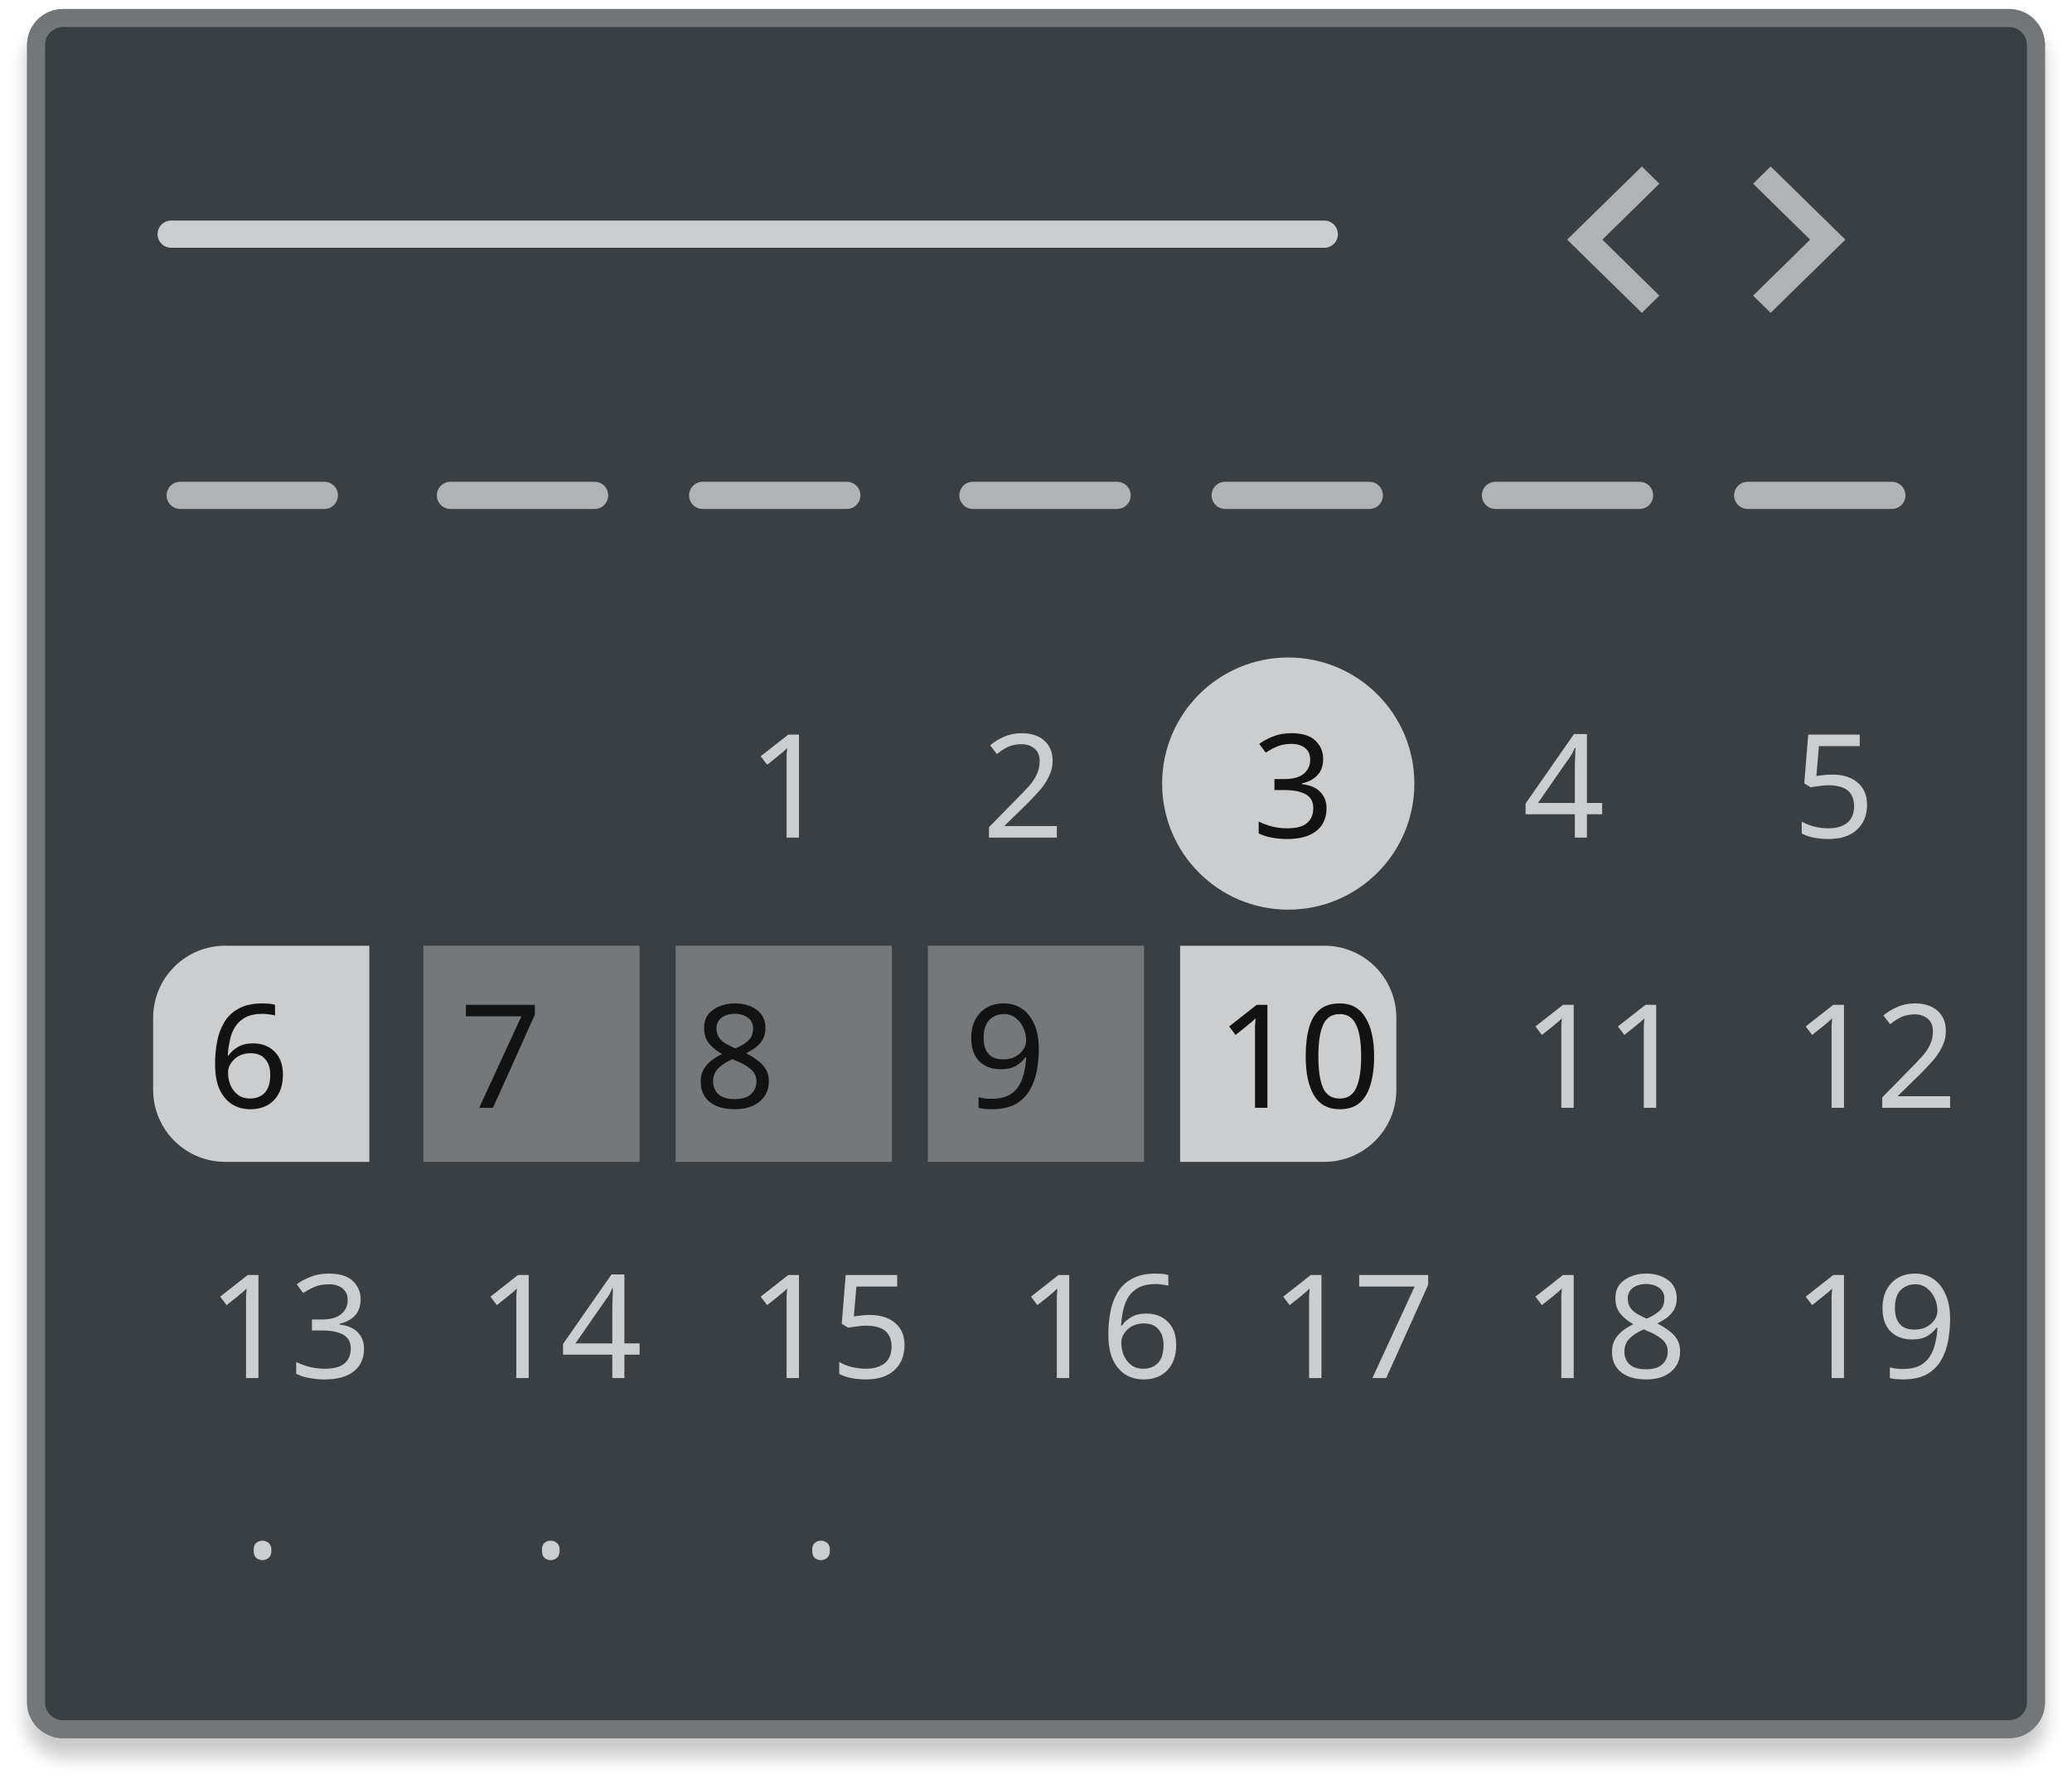
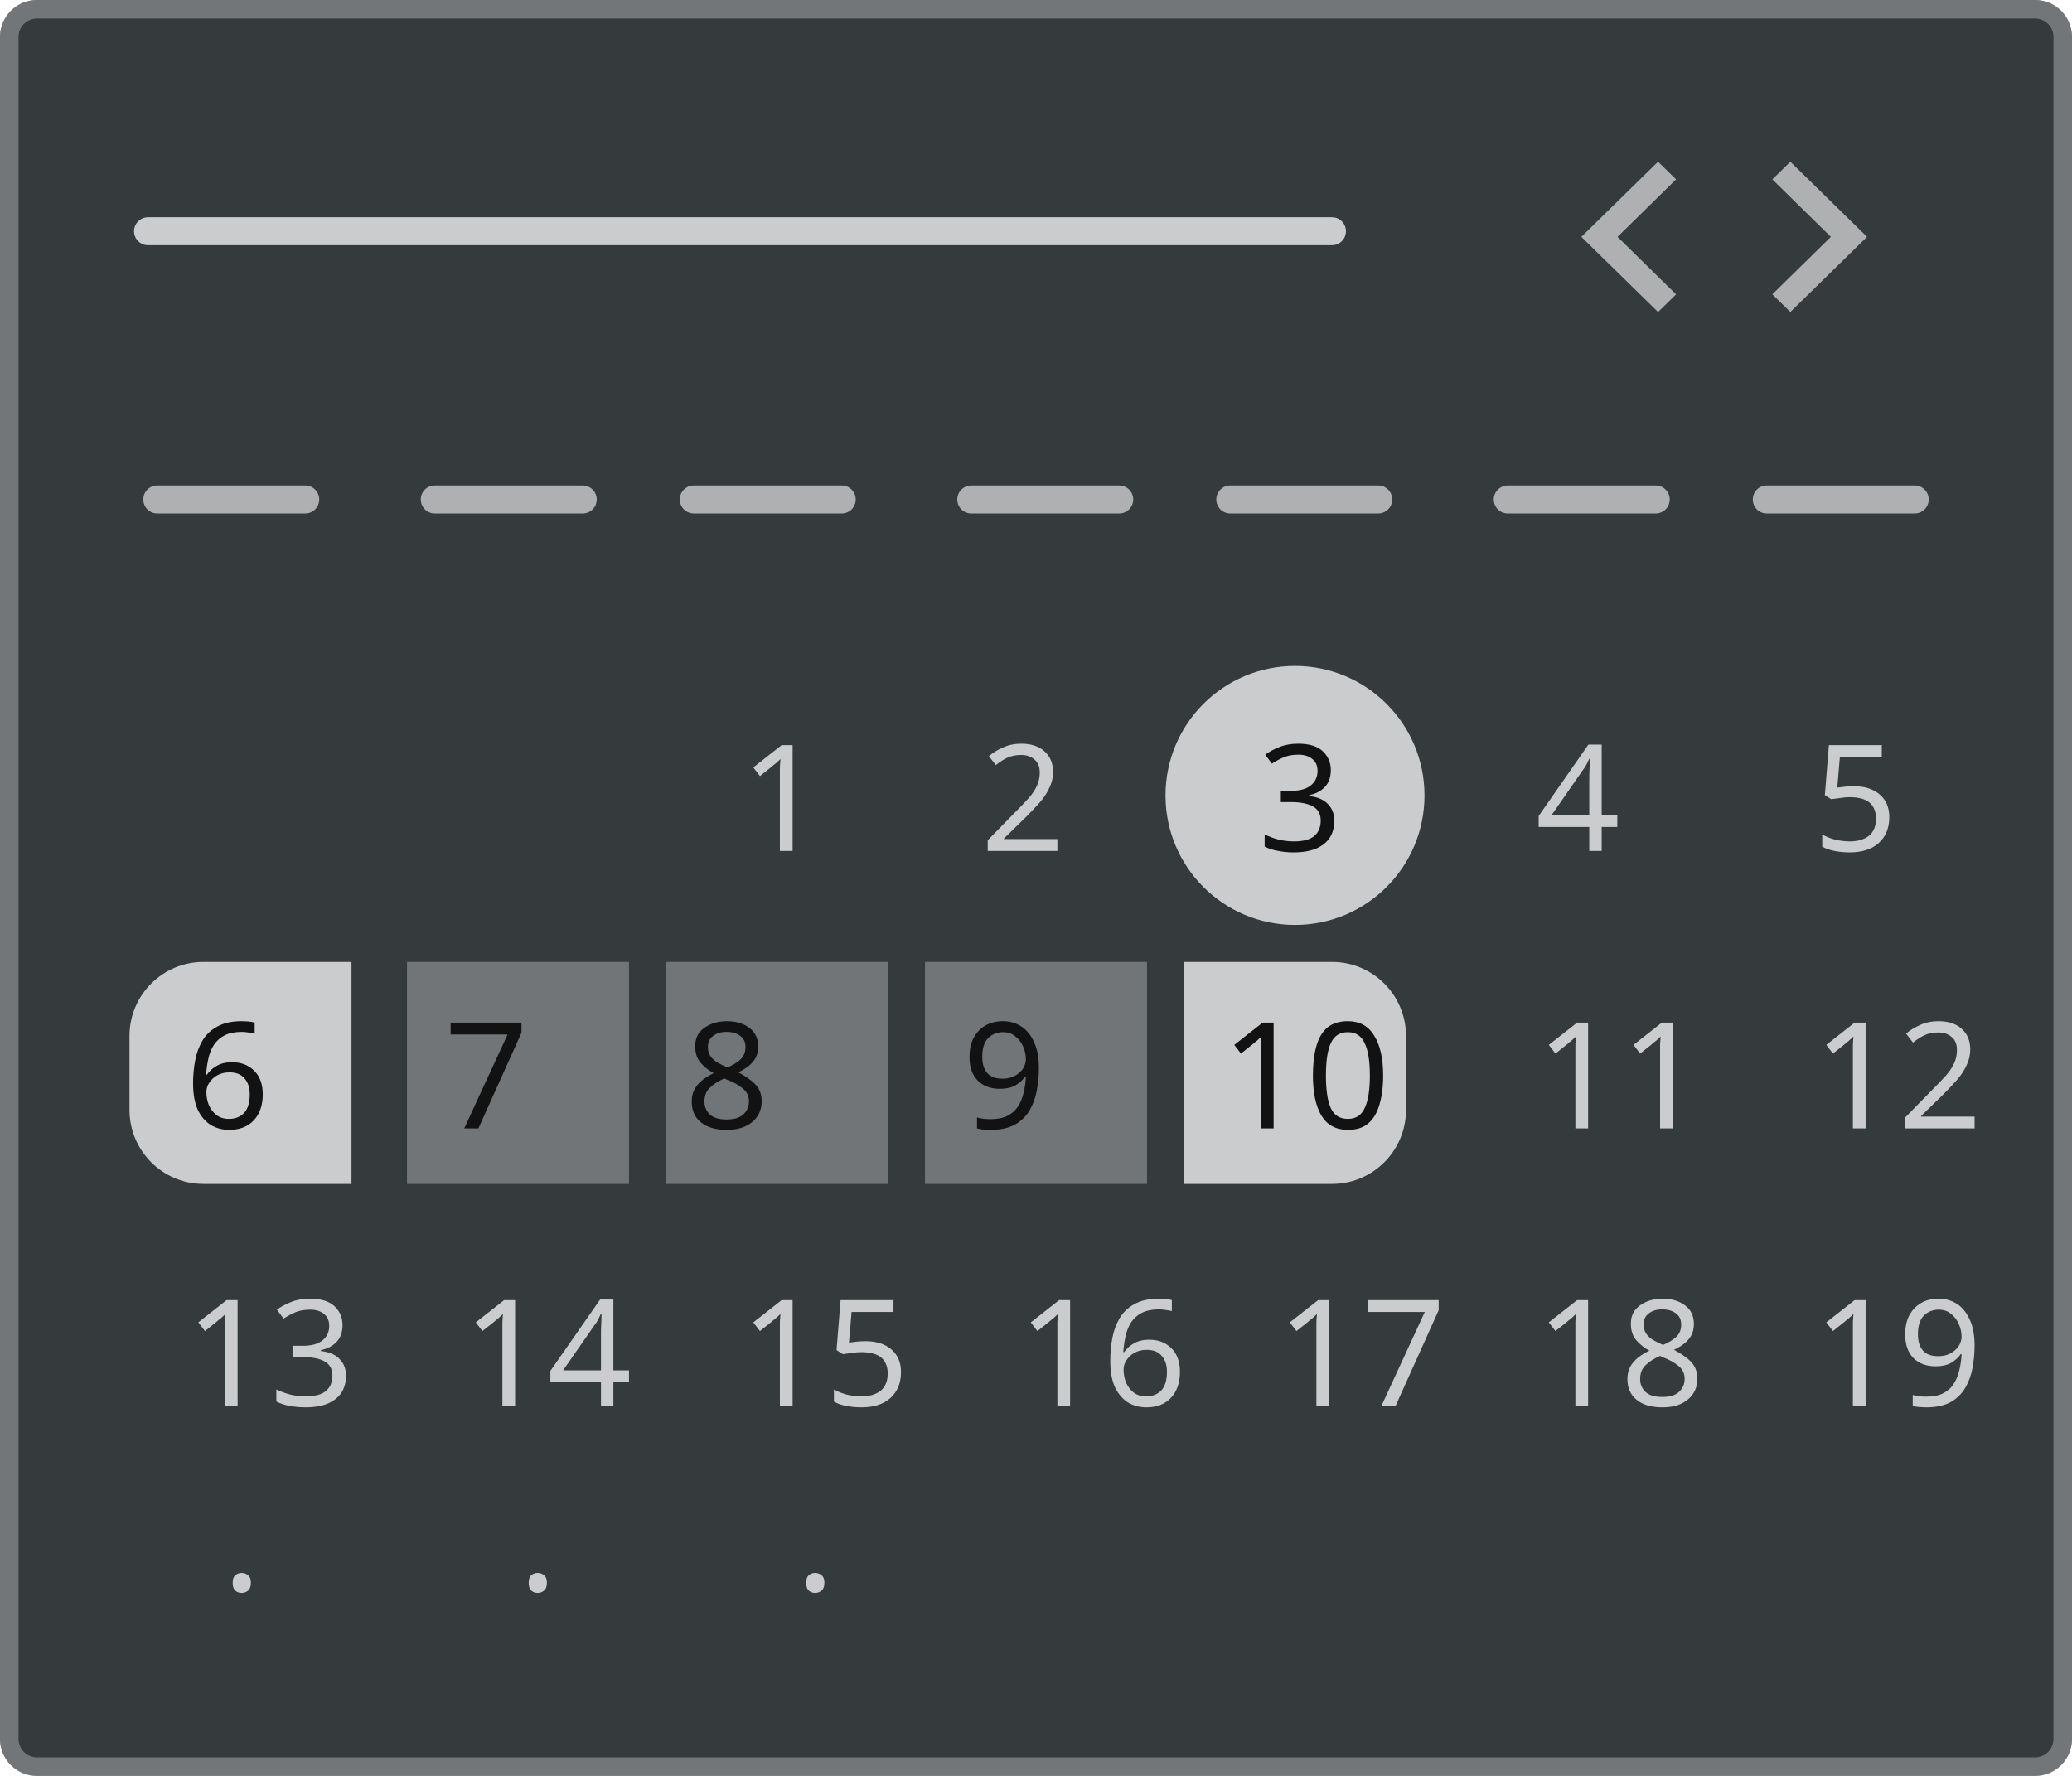
- <svg xmlns="http://www.w3.org/2000/svg" width="115" height="99" viewBox="0 0 115 99">
-   <defs>
-     <filter id="Rectángulo_121212" x="0" y="0" width="115" height="99" filterUnits="userSpaceOnUse">
-       <feOffset dy="1" input="SourceAlpha" />
-       <feGaussianBlur stdDeviation="0.5" result="blur" />
-       <feFlood flood-opacity="0.161" />
-       <feComposite operator="in" in2="blur" />
-       <feComposite in="SourceGraphic" />
-     </filter>
-     <filter id="Rectángulo_W_14_" x="0" y="0" width="115" height="99" filterUnits="userSpaceOnUse">
-       <feOffset dy="1" input="SourceAlpha" />
-       <feGaussianBlur stdDeviation="0.5" result="blur-2" />
-       <feFlood flood-opacity="0.161" />
-       <feComposite operator="in" in2="blur-2" />
-       <feComposite in="SourceGraphic" />
-     </filter>
-     <filter id="RectánguloBC_6_" x="0" y="0" width="115" height="99" filterUnits="userSpaceOnUse">
-       <feOffset dy="1" input="SourceAlpha" />
-       <feGaussianBlur stdDeviation="0.5" result="blur-3" />
-       <feFlood flood-opacity="0.161" />
-       <feComposite operator="in" in2="blur-3" />
-       <feComposite in="SourceGraphic" />
-     </filter>
-   </defs>
-   <g id="Ilustración_Date_Range" data-name="Ilustración Date Range" transform="translate(-19670.5 198.5)">
+ <svg xmlns="http://www.w3.org/2000/svg" width="112" height="96" viewBox="0 0 112 96">
+   <g id="Ilustración_Date_Range" data-name="Ilustración Date Range" transform="translate(-19672 198)">
    <g id="bg" transform="translate(18648 -381)">
-       <g transform="matrix(1, 0, 0, 1, 1022.5, 182.5)" filter="url(#Rectángulo_121212)">
-         <g id="Rectángulo_121212-2" data-name="Rectángulo #121212" transform="translate(1.5 0.5)" fill="#121212" stroke="rgba(255,255,255,0.12)" stroke-width="1">
-           <rect width="112" height="96" rx="2" stroke="none" />
-           <rect x="0.5" y="0.5" width="111" height="95" rx="1.5" fill="none" />
-         </g>
-       </g>
-       <g transform="matrix(1, 0, 0, 1, 1022.5, 182.5)" filter="url(#Rectángulo_W_14_)">
-         <g id="Rectángulo_W_14_2" data-name="Rectángulo W 14%" transform="translate(1.5 0.5)" fill="rgba(255,255,255,0.16)" stroke="rgba(255,255,255,0.12)" stroke-width="1">
-           <rect width="112" height="96" rx="2" stroke="none" />
-           <rect x="0.5" y="0.5" width="111" height="95" rx="1.5" fill="none" />
-         </g>
-       </g>
-       <g transform="matrix(1, 0, 0, 1, 1022.5, 182.5)" filter="url(#RectánguloBC_6_)">
-         <g id="RectánguloBC_6_2" data-name="RectánguloBC 6%" transform="translate(1.5 0.5)" fill="rgba(20,100,165,0.06)" stroke="rgba(255,255,255,0.12)" stroke-width="1">
-           <rect width="112" height="96" rx="2" stroke="none" />
-           <rect x="0.5" y="0.5" width="111" height="95" rx="1.5" fill="none" />
-         </g>
-       </g>
+       <rect id="Rectángulo_121212" data-name="Rectángulo #121212" width="112" height="96" rx="2" transform="translate(1024 183)" fill="#121212" />
+       <path id="Rectángulo_121212_-_Contorno" data-name="Rectángulo #121212 - Contorno" d="M2,1A1,1,0,0,0,1,2V94a1,1,0,0,0,1,1H110a1,1,0,0,0,1-1V2a1,1,0,0,0-1-1H2M2,0H110a2,2,0,0,1,2,2V94a2,2,0,0,1-2,2H2a2,2,0,0,1-2-2V2A2,2,0,0,1,2,0Z" transform="translate(1024 183)" fill="rgba(255,255,255,0.12)" />
+       <rect id="Rectángulo_W_14_" data-name="Rectángulo W 14%" width="112" height="96" rx="2" transform="translate(1024 183)" fill="rgba(255,255,255,0.16)" />
+       <path id="Rectángulo_W_14_-_Contorno" data-name="Rectángulo W 14% - Contorno" d="M2,1A1,1,0,0,0,1,2V94a1,1,0,0,0,1,1H110a1,1,0,0,0,1-1V2a1,1,0,0,0-1-1H2M2,0H110a2,2,0,0,1,2,2V94a2,2,0,0,1-2,2H2a2,2,0,0,1-2-2V2A2,2,0,0,1,2,0Z" transform="translate(1024 183)" fill="rgba(255,255,255,0.12)" />
+       <rect id="RectánguloBC_6_" data-name="RectánguloBC 6%" width="112" height="96" rx="2" transform="translate(1024 183)" fill="rgba(20,100,165,0.06)" />
+       <path id="RectánguloBC_6_-_Contorno" data-name="RectánguloBC 6% - Contorno" d="M2,1A1,1,0,0,0,1,2V94a1,1,0,0,0,1,1H110a1,1,0,0,0,1-1V2a1,1,0,0,0-1-1H2M2,0H110a2,2,0,0,1,2,2V94a2,2,0,0,1-2,2H2a2,2,0,0,1-2-2V2A2,2,0,0,1,2,0Z" transform="translate(1024 183)" fill="rgba(255,255,255,0.12)" />
    </g>
-     <path id="Trazado_7191" data-name="Trazado 7191" d="M18835.145,195h64" transform="translate(844.855 -380.5)" fill="none" stroke="rgba(255,255,255,0.74)" stroke-linecap="round" stroke-width="1.51" />
+     <path id="Trazado_7191" data-name="Trazado 7191" d="M18899.145,195.755h-64a.755.755,0,1,1,0-1.51h64a.755.755,0,1,1,0,1.51Z" transform="translate(844.855 -380.5)" fill="rgba(255,255,255,0.74)" />
    <g id="Días_semana" data-name="Días semana" transform="translate(18664 -890.891)">
-       <path id="Trazado_7138" data-name="Trazado 7138" d="M18835.145,195h8" transform="translate(-17818.645 524.891)" fill="none" stroke="rgba(255,255,255,0.6)" stroke-linecap="round" stroke-width="1.51" />
-       <path id="Trazado_7139" data-name="Trazado 7139" d="M18835.145,195h8" transform="translate(-17803.645 524.891)" fill="none" stroke="rgba(255,255,255,0.6)" stroke-linecap="round" stroke-width="1.51" />
-       <path id="Trazado_7140" data-name="Trazado 7140" d="M18835.145,195h8" transform="translate(-17789.645 524.891)" fill="none" stroke="rgba(255,255,255,0.6)" stroke-linecap="round" stroke-width="1.51" />
-       <path id="Trazado_7141" data-name="Trazado 7141" d="M18835.145,195h8" transform="translate(-17774.645 524.891)" fill="none" stroke="rgba(255,255,255,0.6)" stroke-linecap="round" stroke-width="1.51" />
-       <path id="Trazado_7142" data-name="Trazado 7142" d="M18835.145,195h8" transform="translate(-17760.645 524.891)" fill="none" stroke="rgba(255,255,255,0.6)" stroke-linecap="round" stroke-width="1.51" />
-       <path id="Trazado_7143" data-name="Trazado 7143" d="M18835.145,195h8" transform="translate(-17745.645 524.891)" fill="none" stroke="rgba(255,255,255,0.6)" stroke-linecap="round" stroke-width="1.51" />
-       <path id="Trazado_7144" data-name="Trazado 7144" d="M18835.145,195h8" transform="translate(-17731.645 524.891)" fill="none" stroke="rgba(255,255,255,0.6)" stroke-linecap="round" stroke-width="1.51" />
+       <path id="Trazado_7138" data-name="Trazado 7138" d="M18843.145,195.755h-8a.755.755,0,1,1,0-1.51h8a.755.755,0,1,1,0,1.51Z" transform="translate(-17818.645 524.891)" fill="rgba(255,255,255,0.6)" />
+       <path id="Trazado_7139" data-name="Trazado 7139" d="M18843.145,195.755h-8a.755.755,0,1,1,0-1.51h8a.755.755,0,1,1,0,1.51Z" transform="translate(-17803.645 524.891)" fill="rgba(255,255,255,0.6)" />
+       <path id="Trazado_7140" data-name="Trazado 7140" d="M18843.145,195.755h-8a.755.755,0,1,1,0-1.51h8a.755.755,0,1,1,0,1.51Z" transform="translate(-17789.645 524.891)" fill="rgba(255,255,255,0.6)" />
+       <path id="Trazado_7141" data-name="Trazado 7141" d="M18843.145,195.755h-8a.755.755,0,1,1,0-1.51h8a.755.755,0,1,1,0,1.51Z" transform="translate(-17774.645 524.891)" fill="rgba(255,255,255,0.6)" />
+       <path id="Trazado_7142" data-name="Trazado 7142" d="M18843.145,195.755h-8a.755.755,0,1,1,0-1.51h8a.755.755,0,1,1,0,1.51Z" transform="translate(-17760.645 524.891)" fill="rgba(255,255,255,0.6)" />
+       <path id="Trazado_7143" data-name="Trazado 7143" d="M18843.145,195.755h-8a.755.755,0,1,1,0-1.51h8a.755.755,0,1,1,0,1.51Z" transform="translate(-17745.645 524.891)" fill="rgba(255,255,255,0.6)" />
+       <path id="Trazado_7144" data-name="Trazado 7144" d="M18843.145,195.755h-8a.755.755,0,1,1,0-1.51h8a.755.755,0,1,1,0,1.51Z" transform="translate(-17731.645 524.891)" fill="rgba(255,255,255,0.6)" />
    </g>
    <g id="chevron_left_black_24dp_1_" data-name="chevron_left_black_24dp (1)" transform="translate(19778.168 -177.196) rotate(180)">
      <path id="Trazado_7080" data-name="Trazado 7080" d="M0,0H16V16H0Z" fill="none" />
      <path id="Trazado_7081" data-name="Trazado 7081" d="M13.121,6.955,12.146,6,8,10.062l4.146,4.062.974-.955L9.956,10.062Z" transform="translate(-2.754 -2.062)" fill="rgba(255,255,255,0.6)" />
    </g>
    <g id="chevron_left_black_24dp_1_2" data-name="chevron_left_black_24dp (1)" transform="translate(19752.232 -193.196)">
      <path id="Trazado_7080-2" data-name="Trazado 7080" d="M0,16H16V0H0Z" fill="none" />
      <path id="Trazado_7081-2" data-name="Trazado 7081" d="M5.121,7.17l-.974.955L0,4.062,4.146,0l.974.955L1.956,4.062Z" transform="translate(5.246 3.938)" fill="rgba(255,255,255,0.6)" />
    </g>
    <g id="n_" data-name="nº" transform="translate(18664 -898.891)">
      <g id="selccion" transform="translate(-18665 898.891)">
        <path id="Rectángulo_6473" data-name="Rectángulo 6473" d="M4,0h8a0,0,0,0,1,0,0V12a0,0,0,0,1,0,0H4A4,4,0,0,1,0,8V4A4,4,0,0,1,4,0Z" transform="translate(19680 -146)" fill="rgba(255,255,255,0.74)" />
        <rect id="Rectángulo_6474" data-name="Rectángulo 6474" width="12" height="12" transform="translate(19709 -146)" fill="rgba(255,255,255,0.3)" />
        <rect id="Rectángulo_6477" data-name="Rectángulo 6477" width="12" height="12" transform="translate(19695 -146)" fill="rgba(255,255,255,0.3)" />
        <rect id="Rectángulo_6475" data-name="Rectángulo 6475" width="12" height="12" transform="translate(19723 -146)" fill="rgba(255,255,255,0.3)" />
        <path id="Rectángulo_6476" data-name="Rectángulo 6476" d="M0,0H8a4,4,0,0,1,4,4V8a4,4,0,0,1-4,4H0a0,0,0,0,1,0,0V0A0,0,0,0,1,0,0Z" transform="translate(19737 -146)" fill="rgba(255,255,255,0.74)" />
      </g>
      <text id="_1" data-name="1" transform="translate(1048 746.891)" fill="rgba(255,255,255,0.74)" font-size="8" font-family="Poppins-Medium, Poppins" font-weight="500">
        <tspan x="0" y="0">1</tspan>
      </text>
      <text id="_8" data-name="8" transform="translate(1045 761.891)" fill="#121212" font-size="8" font-family="Poppins-Medium, Poppins" font-weight="500">
        <tspan x="0" y="0">8</tspan>
      </text>
      <text id="_15" data-name="15" transform="translate(1048 776.891)" fill="rgba(255,255,255,0.74)" font-size="8" font-family="Poppins-Medium, Poppins" font-weight="500">
        <tspan x="0" y="0">15</tspan>
      </text>
      <text id="_7" data-name="7" transform="translate(1032 761.891)" fill="#121212" font-size="8" font-family="Poppins-Medium, Poppins" font-weight="500">
        <tspan x="0" y="0">7</tspan>
      </text>
      <text id="_14" data-name="14" transform="translate(1033 776.891)" fill="rgba(255,255,255,0.74)" font-size="8" font-family="Poppins-Medium, Poppins" font-weight="500">
        <tspan x="0" y="0">14</tspan>
      </text>
      <text id="_13" data-name="13" transform="translate(1018 776.891)" fill="rgba(255,255,255,0.74)" font-size="8" font-family="Poppins-Medium, Poppins" font-weight="500">
        <tspan x="0" y="0">13</tspan>
      </text>
      <text id="_2" data-name="2" transform="translate(1061 746.891)" fill="rgba(255,255,255,0.74)" font-size="8" font-family="Poppins-Medium, Poppins" font-weight="500">
        <tspan x="0" y="0">2</tspan>
      </text>
      <text id="_6" data-name="6" transform="translate(1018 761.891)" fill="#121212" font-size="8" font-family="Poppins-Medium, Poppins" font-weight="500">
        <tspan x="0" y="0">6</tspan>
      </text>
      <text id="_9" data-name="9" transform="translate(1060 761.891)" fill="#121212" font-size="8" font-family="Poppins-Medium, Poppins" font-weight="500">
        <tspan x="0" y="0">9</tspan>
      </text>
      <text id="_16" data-name="16" transform="translate(1063 776.891)" fill="rgba(255,255,255,0.74)" font-size="8" font-family="Poppins-Medium, Poppins" font-weight="500">
        <tspan x="0" y="0">16</tspan>
      </text>
      <text id="_." data-name="." transform="translate(1020 786.891)" fill="rgba(255,255,255,0.74)" font-size="8" font-family="Poppins-Medium, Poppins" font-weight="500">
        <tspan x="0" y="0">.</tspan>
      </text>
      <text id="_17" data-name="17" transform="translate(1077 776.891)" fill="rgba(255,255,255,0.74)" font-size="8" font-family="Poppins-Medium, Poppins" font-weight="500">
        <tspan x="0" y="0">17</tspan>
      </text>
      <text id="_.-2" data-name="." transform="translate(1036 786.891)" fill="rgba(255,255,255,0.74)" font-size="8" font-family="Poppins-Medium, Poppins" font-weight="500">
        <tspan x="0" y="0">.</tspan>
      </text>
      <text id="_4" data-name="4" transform="translate(1091 746.891)" fill="rgba(255,255,255,0.74)" font-size="8" font-family="Poppins-Medium, Poppins" font-weight="500">
        <tspan x="0" y="0">4</tspan>
      </text>
      <text id="_11" data-name="11" transform="translate(1091 761.891)" fill="rgba(255,255,255,0.74)" font-size="8" font-family="Poppins-Medium, Poppins" font-weight="500">
        <tspan x="0" y="0">11</tspan>
      </text>
      <text id="_18" data-name="18" transform="translate(1091 776.891)" fill="rgba(255,255,255,0.74)" font-size="8" font-family="Poppins-Medium, Poppins" font-weight="500">
        <tspan x="0" y="0">18</tspan>
      </text>
      <text id="_.-3" data-name="." transform="translate(1051 786.891)" fill="rgba(255,255,255,0.74)" font-size="8" font-family="Poppins-Medium, Poppins" font-weight="500">
        <tspan x="0" y="0">.</tspan>
      </text>
      <text id="_5" data-name="5" transform="translate(1106 746.891)" fill="rgba(255,255,255,0.74)" font-size="8" font-family="Poppins-Medium, Poppins" font-weight="500">
        <tspan x="0" y="0">5</tspan>
      </text>
      <text id="_12" data-name="12" transform="translate(1106 761.891)" fill="rgba(255,255,255,0.74)" font-size="8" font-family="Poppins-Medium, Poppins" font-weight="500">
        <tspan x="0" y="0">12</tspan>
      </text>
      <text id="_19" data-name="19" transform="translate(1106 776.891)" fill="rgba(255,255,255,0.74)" font-size="8" font-family="Poppins-Medium, Poppins" font-weight="500">
        <tspan x="0" y="0">19</tspan>
      </text>
      <text id="_10" data-name="10" transform="translate(1074 761.891)" fill="#121212" font-size="8" font-family="Poppins-Medium, Poppins" font-weight="500">
        <tspan x="0" y="0">10</tspan>
      </text>
    </g>
    <circle id="Elipse_1173" data-name="Elipse 1173" cx="7" cy="7" r="7" transform="translate(19735 -162)" fill="rgba(255,255,255,0.74)" />
    <text id="_3" data-name="3" transform="translate(19740 -152)" fill="#121212" font-size="8" font-family="Poppins-Medium, Poppins" font-weight="500">
      <tspan x="0" y="0">3</tspan>
    </text>
  </g>
</svg>
